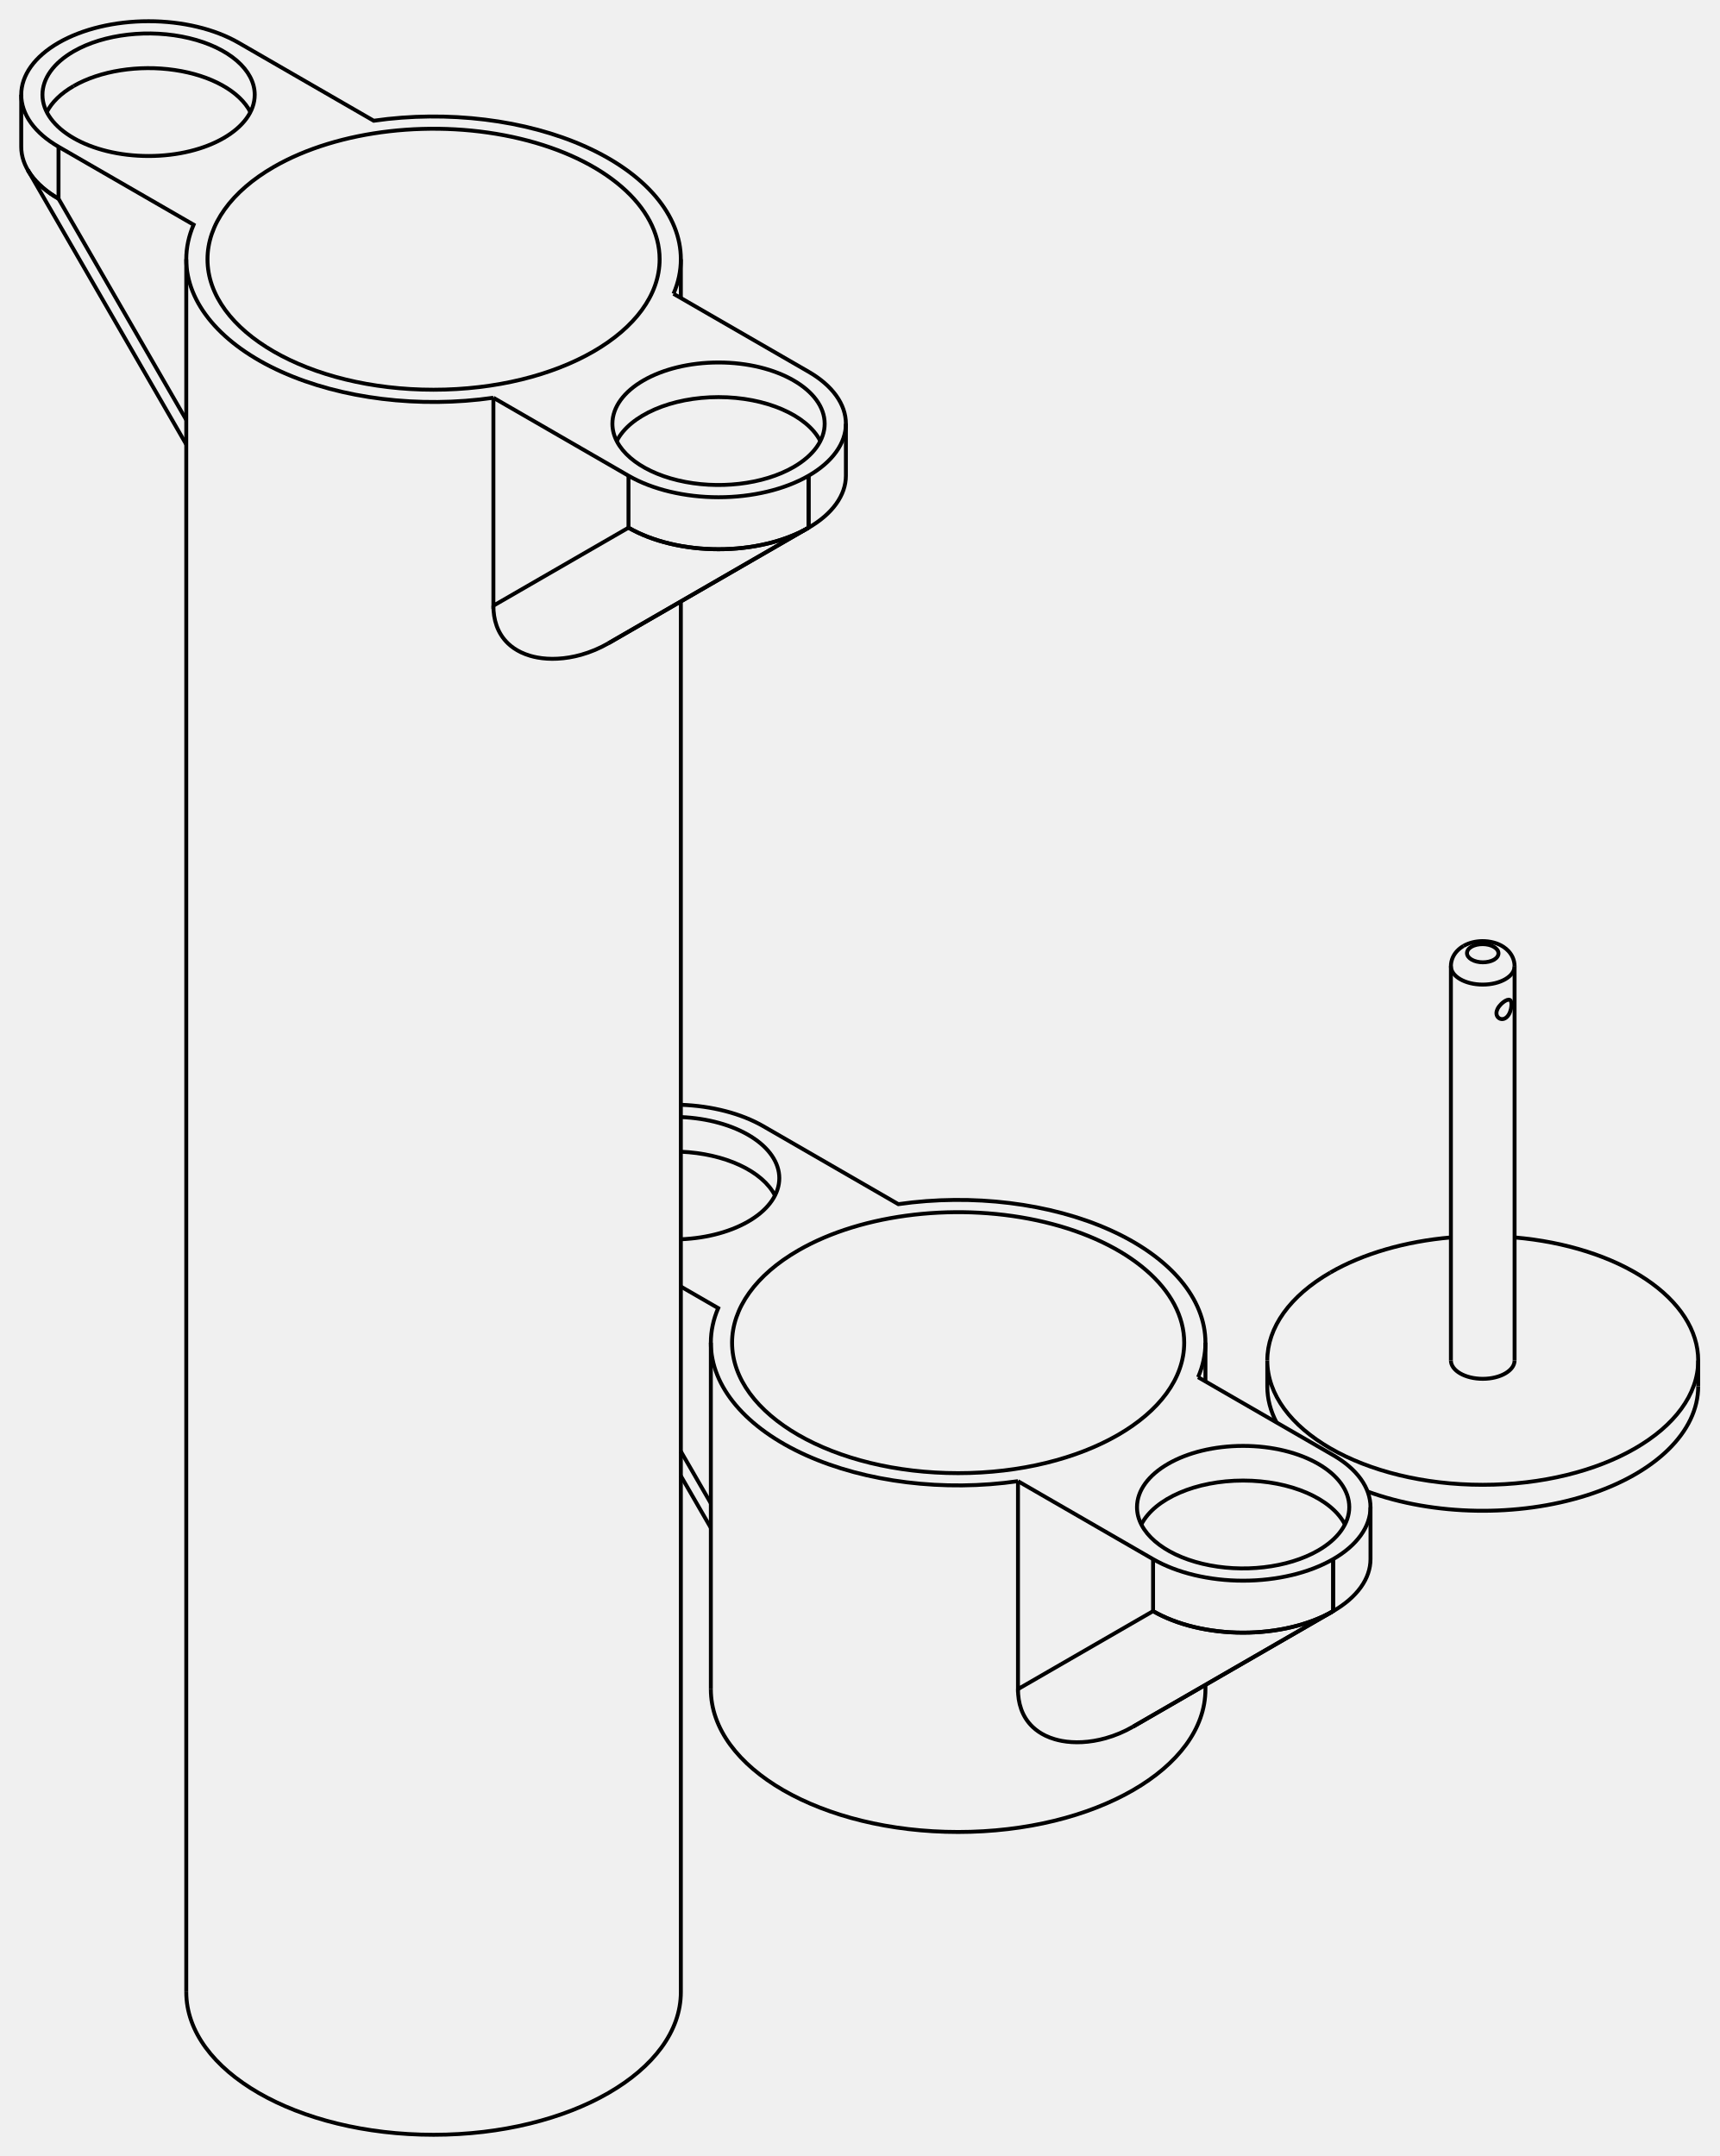
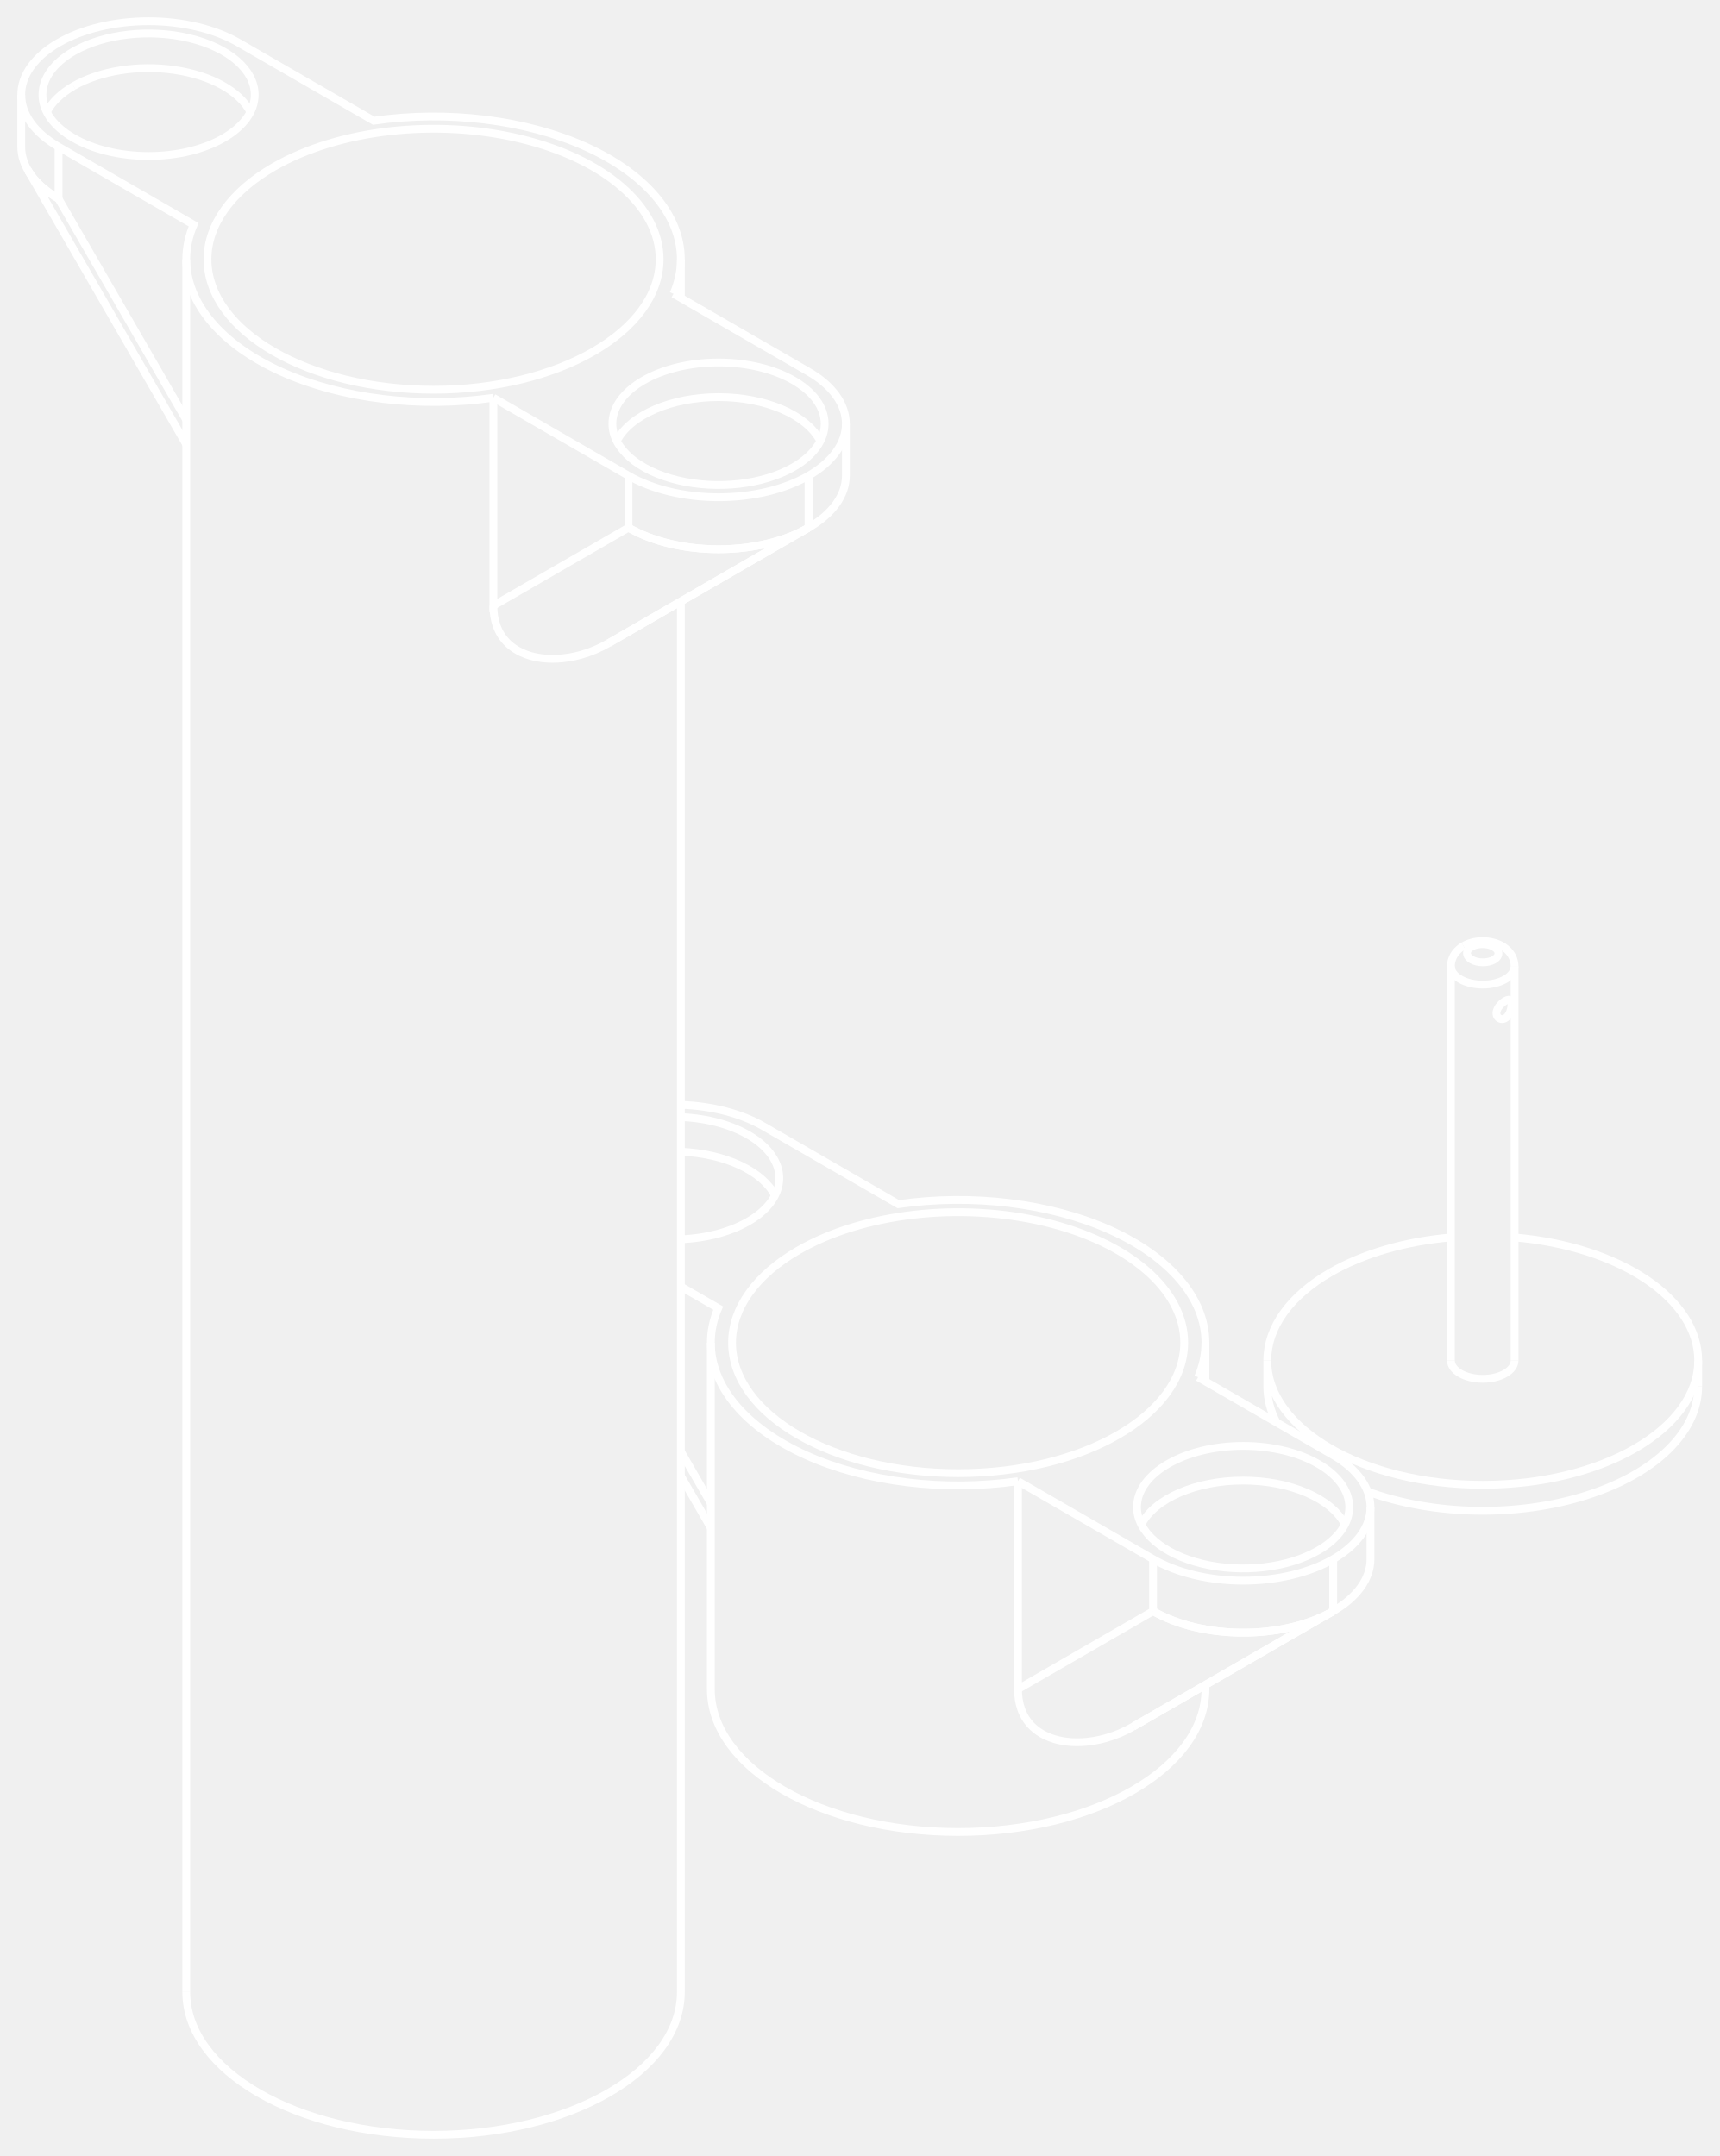
- <svg xmlns="http://www.w3.org/2000/svg" version="1.1" viewBox="-44.608 -39.078 81.002 101.591" fill="none" stroke="black" stroke-width="0.2%" vector-effect="non-scaling-stroke">
+ <svg xmlns="http://www.w3.org/2000/svg" version="1.1" viewBox="-44.608 -39.078 81.002 101.591" fill="none" stroke="white" stroke-width="0.4%" vector-effect="non-scaling-stroke">
  <path d="M -21.364 -20.336 L -15 -16.662 A 6 3.464 180 0 0 -10.758 -15.648 A 6 3.464 180 0 0 -6.515 -16.662 L -6.515 -16.662 A 6 3.464 180 0 0 -5.215 -17.786 A 6 3.464 180 0 0 -4.758 -19.112 A 6 3.464 180 0 0 -5.215 -20.437 A 6 3.464 180 0 0 -6.515 -21.561 L -12.879 -25.235" />
  <path d="M -21.364 -20.336 A 11.65 6.726 360 0 1 -31.355 -21.562 A 11.65 6.726 360 0 1 -35.833 -26.863 A 11.65 6.726 360 0 1 -35.746 -27.683 A 11.65 6.726 360 0 1 -35.487 -28.49 L -41.851 -32.164 A 6 3.464 0 0 1 -43.152 -33.288 A 6 3.464 0 0 1 -43.608 -34.614 A 6 3.464 0 0 1 -43.152 -35.939 A 6 3.464 0 0 1 -41.851 -37.063 L -41.851 -37.063 A 6 3.464 360 0 1 -37.608 -38.078 A 6 3.464 360 0 1 -33.366 -37.063 L -27.002 -33.389 A 11.65 6.726 360 0 1 -17.011 -32.163 A 11.65 6.726 360 0 1 -12.533 -26.863 A 11.65 6.726 360 0 1 -12.62 -26.043 A 11.65 6.726 360 0 1 -12.879 -25.235" />
  <path d="M -7.222 -17.07 A 5 2.887 360 0 1 -12.671 -16.445 A 5 2.887 360 0 1 -15.758 -19.112 A 5 2.887 360 0 1 -10.758 -21.998 A 5 2.887 360 0 1 -5.758 -19.112 A 5 2.887 360 0 1 -6.138 -18.007 A 5 2.887 360 0 1 -7.222 -17.07 Z" />
  <path d="M -31.714 -31.211 A 10.65 6.149 360 0 1 -20.107 -32.543 A 10.65 6.149 360 0 1 -13.533 -26.863 A 10.65 6.149 360 0 1 -24.183 -20.714 A 10.65 6.149 360 0 1 -34.833 -26.863 A 10.65 6.149 360 0 1 -34.022 -29.216 A 10.65 6.149 360 0 1 -31.714 -31.211 Z" />
  <path d="M -41.144 -36.655 A 5 2.887 180 0 0 -42.228 -35.718 A 5 2.887 180 0 0 -42.608 -34.614 A 5 2.887 180 0 0 -37.608 -31.727 A 5 2.887 180 0 0 -32.608 -34.614 A 5 2.887 180 0 0 -35.695 -37.281 A 5 2.887 180 0 0 -41.144 -36.655 Z" />
  <path d="M -15 -14.213 L -21.364 -10.538 L -21.364 -20.336" />
  <path d="M -15 -14.213 L -15 -14.213 A 6 3.464 180 0 0 -10.758 -13.198 A 6 3.464 180 0 0 -6.515 -14.213 L -6.515 -16.662" />
  <path d="M -15 -14.213 L -15 -16.662" />
  <path d="M -35.833 54.787 A 11.65 6.726 180 0 0 -24.183 61.513 A 11.65 6.726 180 0 0 -12.533 54.787 L -12.533 -10.738" />
  <path d="M -15.945 -8.768 C -16.352 -8.534 -16.789 -8.349 -17.232 -8.225 C -17.606 -8.12 -17.983 -8.058 -18.343 -8.04 C -18.682 -8.022 -19.005 -8.043 -19.298 -8.098 Q -19.47 -8.13 -19.627 -8.176 C -19.786 -8.223 -19.934 -8.28 -20.068 -8.344 C -20.305 -8.459 -20.503 -8.597 -20.666 -8.75 C -20.933 -9.003 -21.105 -9.292 -21.213 -9.595 C -21.321 -9.898 -21.364 -10.215 -21.364 -10.538" />
  <path d="M -41.851 -29.715 L -35.833 -19.292" />
  <path d="M -41.851 -29.715 L -41.851 -29.715 A 6 3.464 0 0 1 -43.152 -30.839 A 6 3.464 0 0 1 -43.608 -32.164 L -43.608 -34.614" />
  <path d="M -41.851 -29.715 L -41.851 -32.164" />
  <path d="M -6.515 -14.213 L -6.515 -16.662" />
  <path d="M -6.515 -14.213 A 6 3.464 180 0 0 -5.215 -15.337 A 6 3.464 180 0 0 -4.758 -16.662 L -4.758 -19.112" />
  <path d="M -6.515 -14.213 L -6.515 -14.213" />
  <path d="M -15.554 -18.295 A 5 2.887 360 0 1 -10.758 -20.366 A 5 2.887 360 0 1 -5.962 -18.295" />
  <path d="M -41.144 -35.022 A 5 2.887 180 0 0 -41.907 -34.455 A 5 2.887 180 0 0 -42.404 -33.797" />
  <path d="M -32.812 -33.797 A 5 2.887 180 0 0 -36.374 -35.778 A 5 2.887 180 0 0 -41.144 -35.022" />
  <path d="M -6.515 -14.213 C -7.073 -13.891 -7.741 -13.633 -8.471 -13.46 C -9.197 -13.287 -9.982 -13.197 -10.767 -13.198 C -11.553 -13.199 -12.338 -13.289 -13.063 -13.464 C -13.785 -13.637 -14.448 -13.893 -15 -14.213" />
  <path d="M -6.54 -14.199 L -15.945 -8.768" />
  <path d="M -43.3 -31.069 Q -43.232 -30.95 -43.148 -30.834 C -42.848 -30.417 -42.404 -30.034 -41.851 -29.715" />
  <path d="M -6.515 -14.213 L -6.515 -14.213" />
  <path d="M -6.54 -14.199 L -15.945 -8.768" />
  <path d="M 3.349 30.715 L 9.713 34.389 A 6 3.464 180 0 0 13.956 35.404 A 6 3.464 180 0 0 18.198 34.389 L 18.198 34.389 A 6 3.464 180 0 0 19.499 33.265 A 6 3.464 180 0 0 19.956 31.94 A 6 3.464 180 0 0 19.499 30.614 A 6 3.464 180 0 0 18.198 29.49 L 11.834 25.816" />
  <path d="M 3.349 30.715 A 11.65 6.726 360 0 1 -6.642 29.489 A 11.65 6.726 360 0 1 -11.12 24.189 A 11.65 6.726 360 0 1 -11.033 23.369 A 11.65 6.726 360 0 1 -10.774 22.561 L -12.533 21.546" />
  <path d="M -12.533 12.98 A 6 3.464 360 0 1 -10.433 13.279 A 6 3.464 360 0 1 -8.652 13.988 L -2.288 17.662 A 11.65 6.726 360 0 1 7.703 18.888 A 11.65 6.726 360 0 1 12.18 24.189 A 11.65 6.726 360 0 1 12.093 25.008 A 11.65 6.726 360 0 1 11.834 25.816" />
  <path d="M 17.491 33.981 A 5 2.887 360 0 1 12.042 34.607 A 5 2.887 360 0 1 8.956 31.94 A 5 2.887 360 0 1 13.956 29.053 A 5 2.887 360 0 1 18.956 31.94 A 5 2.887 360 0 1 18.575 33.044 A 5 2.887 360 0 1 17.491 33.981 Z" />
  <path d="M -7 19.841 A 10.65 6.149 360 0 1 4.606 18.508 A 10.65 6.149 360 0 1 11.18 24.189 A 10.65 6.149 360 0 1 0.53 30.337 A 10.65 6.149 360 0 1 -10.12 24.189 A 10.65 6.149 360 0 1 -9.309 21.836 A 10.65 6.149 360 0 1 -7 19.841 Z" />
  <path d="M -12.533 19.317 A 5 2.887 180 0 0 -9.234 18.404 A 5 2.887 180 0 0 -7.895 16.438 A 5 2.887 180 0 0 -9.234 14.472 A 5 2.887 180 0 0 -12.533 13.558" />
  <path d="M 9.713 36.839 L 3.349 40.513 L 3.349 30.715" />
  <path d="M 9.713 36.839 L 9.713 36.839 A 6 3.464 180 0 0 13.956 37.853 A 6 3.464 180 0 0 18.198 36.839 L 18.198 34.389" />
  <path d="M 9.713 36.839 L 9.713 34.389" />
  <path d="M -11.12 40.519 A 11.65 6.726 180 0 0 0.53 47.245 A 11.65 6.726 180 0 0 12.18 40.519 L 12.18 40.313" />
  <path d="M 8.768 42.283 C 8.362 42.518 7.925 42.702 7.481 42.826 C 7.108 42.931 6.731 42.994 6.37 43.012 C 6.032 43.029 5.708 43.008 5.416 42.954 Q 5.244 42.921 5.086 42.875 C 4.927 42.829 4.78 42.772 4.645 42.707 C 4.408 42.593 4.21 42.454 4.048 42.301 C 3.78 42.049 3.608 41.759 3.5 41.456 C 3.393 41.153 3.349 40.836 3.349 40.513" />
  <path d="M -12.533 29.312 L -11.12 31.76" />
  <path d="M 18.198 36.839 L 18.198 34.389" />
  <path d="M 18.198 36.839 A 6 3.464 180 0 0 19.499 35.715 A 6 3.464 180 0 0 19.956 34.389 L 19.956 31.94" />
  <path d="M 18.198 36.839 L 18.198 36.839" />
  <path d="M 9.16 32.756 A 5 2.887 360 0 1 13.956 30.686 A 5 2.887 360 0 1 18.751 32.756" />
  <path d="M -8.099 17.254 A 5 2.887 180 0 0 -9.758 15.823 A 5 2.887 180 0 0 -12.533 15.191" />
  <path d="M 18.198 36.839 C 17.641 37.161 16.972 37.418 16.243 37.592 C 15.517 37.765 14.732 37.854 13.946 37.853 C 13.161 37.853 12.376 37.762 11.651 37.588 C 10.928 37.414 10.266 37.158 9.713 36.839" />
  <path d="M 18.174 36.853 L 8.768 42.283" />
  <path d="M 18.198 36.839 L 18.198 36.839" />
  <path d="M 18.174 36.853 L 8.768 42.283" />
  <path d="M 18.067 20.882 A 10.15 5.86 360 0 1 20.675 19.793 A 10.15 5.86 360 0 1 23.744 19.23" />
  <path d="M 26.744 19.23 A 10.15 5.86 360 0 1 32.933 21.2 A 10.15 5.86 360 0 1 35.394 25.026 L 35.394 26.25" />
  <path d="M 35.394 25.026 A 10.15 5.86 360 0 1 25.244 30.886 A 10.15 5.86 360 0 1 15.094 25.026 L 15.094 26.25 A 10.15 5.86 180 0 0 15.203 27.109 A 10.15 5.86 180 0 0 15.53 27.95" />
  <path d="M 15.094 25.026 A 10.15 5.86 360 0 1 15.866 22.783 A 10.15 5.86 360 0 1 18.067 20.882" />
  <path d="M 19.818 31.203 A 10.15 5.86 180 0 0 30.14 31.383 A 10.15 5.86 180 0 0 35.394 26.25" />
  <path d="M 26.744 25.026 A 1.5 0.866 360 0 1 25.244 25.892 A 1.5 0.866 360 0 1 23.744 25.026" />
  <path d="M 26.744 6.45 A 1.5 0.866 360 0 1 25.244 7.316 A 1.5 0.866 360 0 1 23.744 6.45 C 23.744 6.306 23.775 6.162 23.836 6.029 C 23.886 5.918 23.957 5.816 24.042 5.726 C 24.128 5.636 24.228 5.558 24.338 5.495" />
  <path d="M 26.597 8.252 C 26.597 8.316 26.589 8.389 26.572 8.465 C 26.551 8.559 26.515 8.657 26.464 8.738 Q 26.442 8.773 26.416 8.804 C 26.383 8.844 26.345 8.877 26.304 8.9 C 26.244 8.935 26.178 8.948 26.117 8.939 Q 26.067 8.932 26.024 8.907 C 25.992 8.888 25.963 8.862 25.941 8.831 C 25.908 8.784 25.89 8.725 25.89 8.661 C 25.89 8.597 25.908 8.529 25.94 8.463 C 25.981 8.38 26.044 8.298 26.116 8.228 Q 26.147 8.198 26.179 8.172 C 26.221 8.137 26.264 8.107 26.304 8.083 C 26.365 8.048 26.42 8.029 26.463 8.027 Q 26.499 8.026 26.524 8.041 Q 26.554 8.059 26.572 8.097 C 26.589 8.135 26.597 8.188 26.597 8.252 Z" />
  <path d="M 24.713 5.532 A 0.75 0.433 360 0 1 25.774 6.144 A 0.75 0.433 360 0 1 24.713 5.532 Z" />
  <path d="M -12.533 -25.036 L -12.533 -26.863" />
  <path d="M -35.833 54.787 L -35.833 -26.863" />
  <path d="M -43.293 -31.056 L -39.34 -24.209 L -35.833 -18.135" />
  <path d="M 12.18 26.016 L 12.18 24.189" />
  <path d="M -11.12 40.519 L -11.12 24.189" />
  <path d="M -12.533 30.468 L -11.12 32.916" />
  <path d="M 23.744 6.45 L 23.744 25.026" />
  <path d="M 26.744 6.45 L 26.744 25.026" />
  <path d="M 26.744 6.45 C 26.744 6.306 26.712 6.162 26.652 6.029 C 26.603 5.923 26.536 5.824 26.455 5.736 C 26.385 5.661 26.305 5.594 26.217 5.536 C 26.082 5.448 25.929 5.381 25.767 5.337 C 25.589 5.288 25.401 5.265 25.213 5.267 C 24.902 5.272 24.594 5.347 24.338 5.495" />
</svg>
